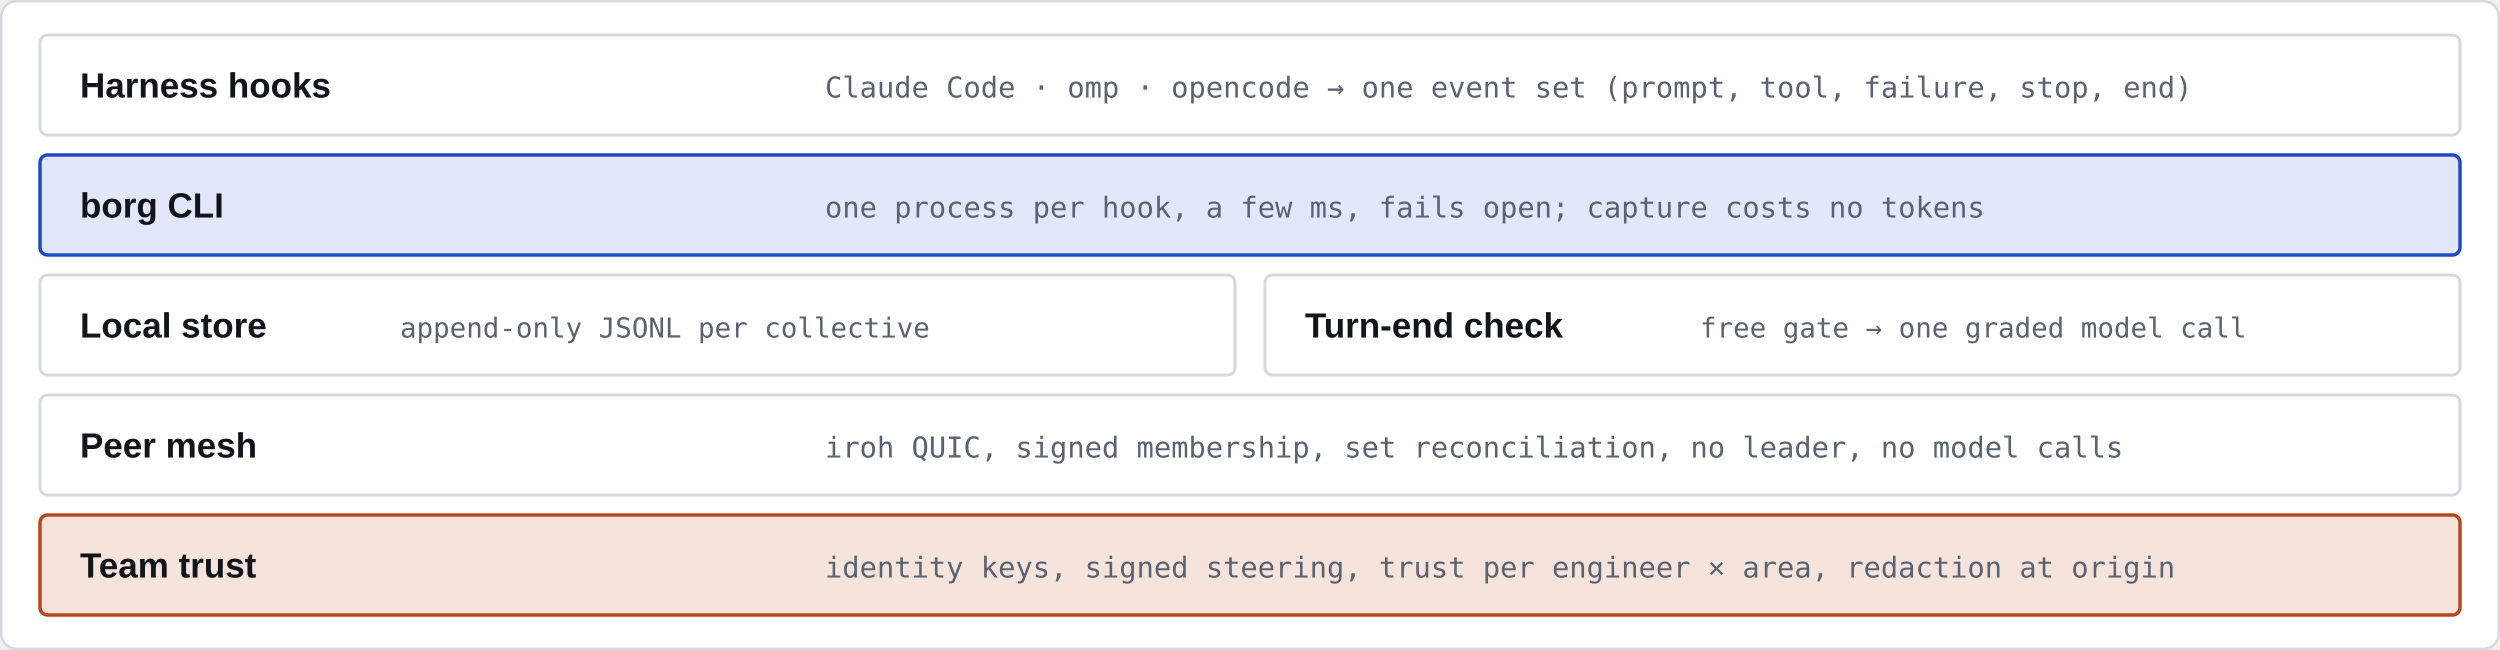
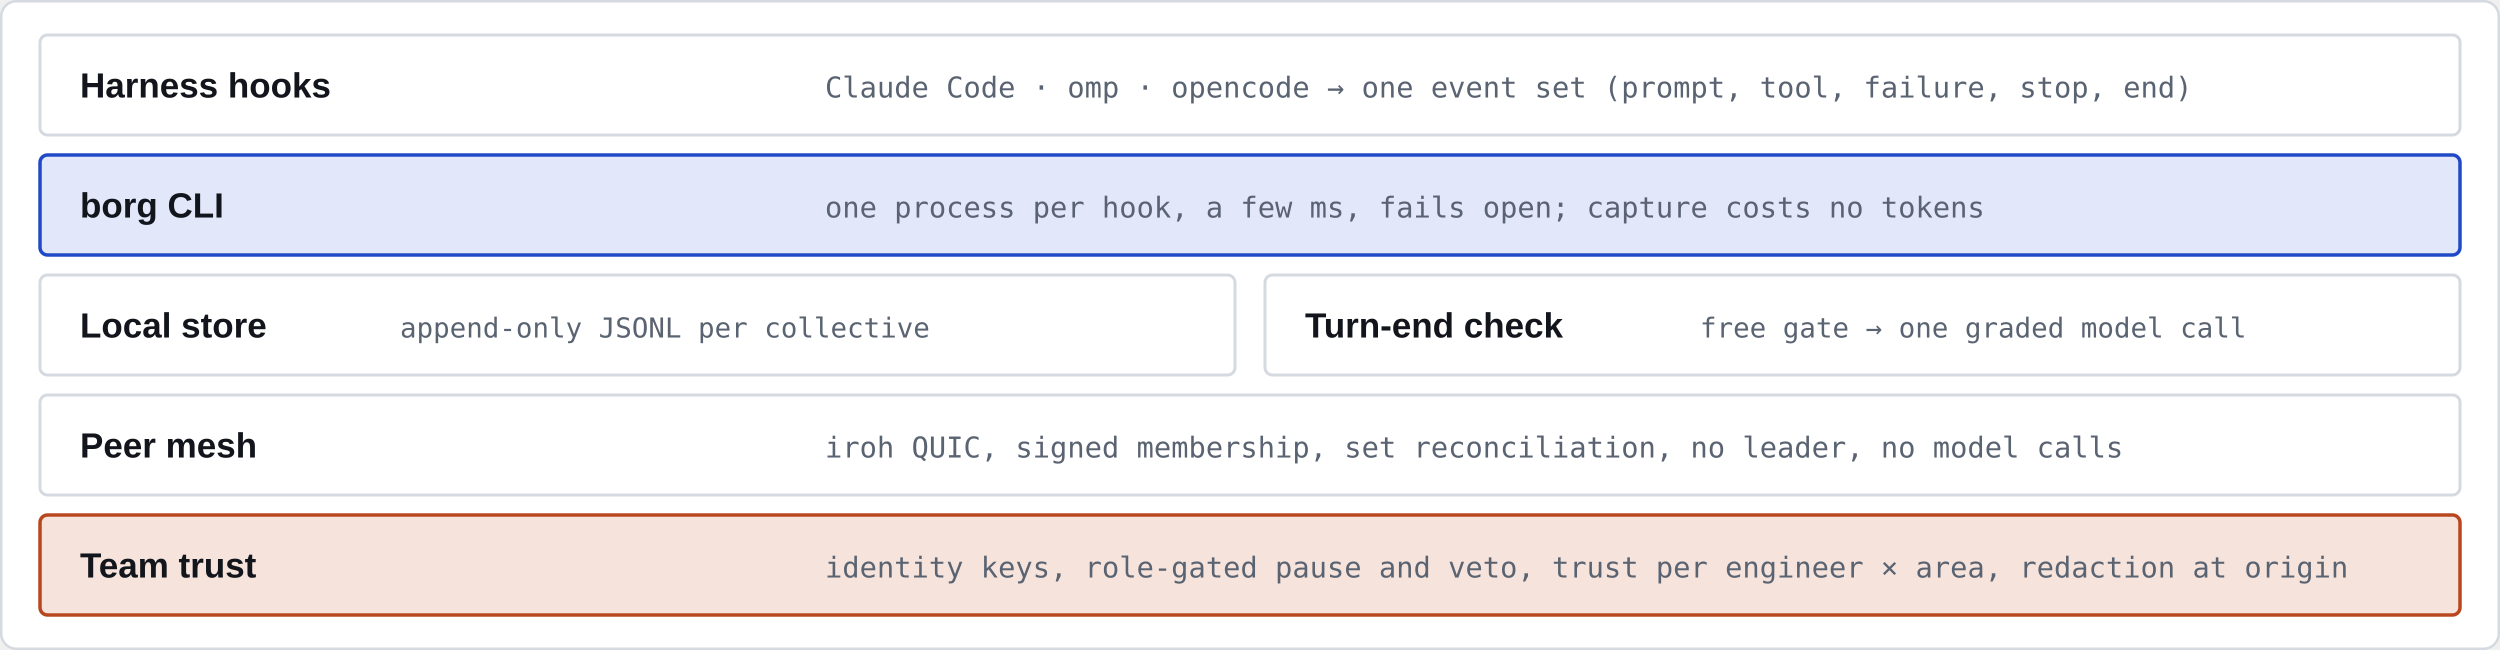
<svg xmlns="http://www.w3.org/2000/svg" viewBox="0 0 1000 260" width="1000" height="260" role="img" aria-label="Layers: harness hooks, the borg CLI, the local store and the turn-end check, the peer mesh, team trust">
  <style>
.bg{fill:#ffffff;stroke:#d5d9e0}
text{font-family:ui-monospace,SFMono-Regular,Menlo,Consolas,monospace;fill:#12161c}
.d{font-family:-apple-system,BlinkMacSystemFont,"Segoe UI","Helvetica Neue",Arial,sans-serif;font-weight:700}
.m{fill:#5a6371}.a{fill:#1f49c7}.h{fill:#b8471f}
.box{fill:#ffffff;stroke:#d5d9e0;stroke-width:1.2}
.box-a{fill:#e2e8fa;stroke:#1f49c7;stroke-width:1.4}
.box-h{fill:#f6e4dc;stroke:#b8471f;stroke-width:1.4}
.ln{stroke:#5a6371;stroke-width:1.3;fill:none}
.ln-a{stroke:#1f49c7;stroke-width:1.7;fill:none}
.dash{stroke-dasharray:5 5}
.grid{stroke:#d5d9e0;stroke-width:1}
.f-a{fill:#1f49c7}.f-h{fill:#b8471f}.f-m{fill:#5a6371;opacity:.45}.f-g{fill:#1f7a4d}
.cell{fill:#ffffff;stroke:#d5d9e0;stroke-width:.8}
.lit{fill:#1f49c7;stroke:#d5d9e0;stroke-width:.8}
.lit-h{fill:#b8471f;stroke:#d5d9e0;stroke-width:.8}
@media (prefers-color-scheme:dark){
.bg{fill:#141922;stroke:#272f3b}
text{fill:#e3e7ee}
.m{fill:#8d97a7}.a{fill:#8aa6ff}.h{fill:#f08a5d}
.box{fill:#141922;stroke:#272f3b}
.box-a{fill:#18213a;stroke:#8aa6ff}
.box-h{fill:#2c1a12;stroke:#f08a5d}
.ln{stroke:#8d97a7}.ln-a{stroke:#8aa6ff}.grid{stroke:#272f3b}
.f-a{fill:#8aa6ff}.f-h{fill:#f08a5d}.f-m{fill:#8d97a7}.f-g{fill:#5fc994}
.cell{fill:#141922;stroke:#272f3b}.lit{fill:#8aa6ff;stroke:#272f3b}.lit-h{fill:#f08a5d;stroke:#272f3b}
}
</style>
  <rect x="0.5" y="0.5" width="999" height="259" rx="6" class="bg" />
  <rect x="16" y="14" width="968" height="40" rx="3" class="box" />
  <text x="32" y="39" class="d" font-size="14">Harness hooks</text>
  <text x="330" y="39" class="m" font-size="11.5">Claude Code · omp · opencode → one event set (prompt, tool, failure, stop, end)</text>
  <rect x="16" y="62" width="968" height="40" rx="3" class="box-a" />
  <text x="32" y="87" class="d" font-size="14">borg CLI</text>
  <text x="330" y="87" class="m" font-size="11.5">one process per hook, a few ms, fails open; capture costs no tokens</text>
  <rect x="16" y="110" width="478" height="40" rx="3" class="box" />
  <text x="32" y="135" class="d" font-size="14">Local store</text>
  <text x="160" y="135" class="m" font-size="11">append-only JSONL per collective</text>
  <rect x="506" y="110" width="478" height="40" rx="3" class="box" />
  <text x="522" y="135" class="d" font-size="14">Turn-end check</text>
  <text x="680" y="135" class="m" font-size="11">free gate → one graded model call</text>
  <rect x="16" y="158" width="968" height="40" rx="3" class="box" />
  <text x="32" y="183" class="d" font-size="14">Peer mesh</text>
  <text x="330" y="183" class="m" font-size="11.5">iroh QUIC, signed membership, set reconciliation, no leader, no model calls</text>
  <rect x="16" y="206" width="968" height="40" rx="3" class="box-h" />
  <text x="32" y="231" class="d" font-size="14">Team trust</text>
-   <text x="330" y="231" class="m" font-size="11.5">identity keys, signed steering, trust per engineer × area, redaction at origin</text>
+   <text x="330" y="231" class="m" font-size="11.5">identity keys, role-gated pause and veto, trust per engineer × area, redaction at origin</text>
</svg>
